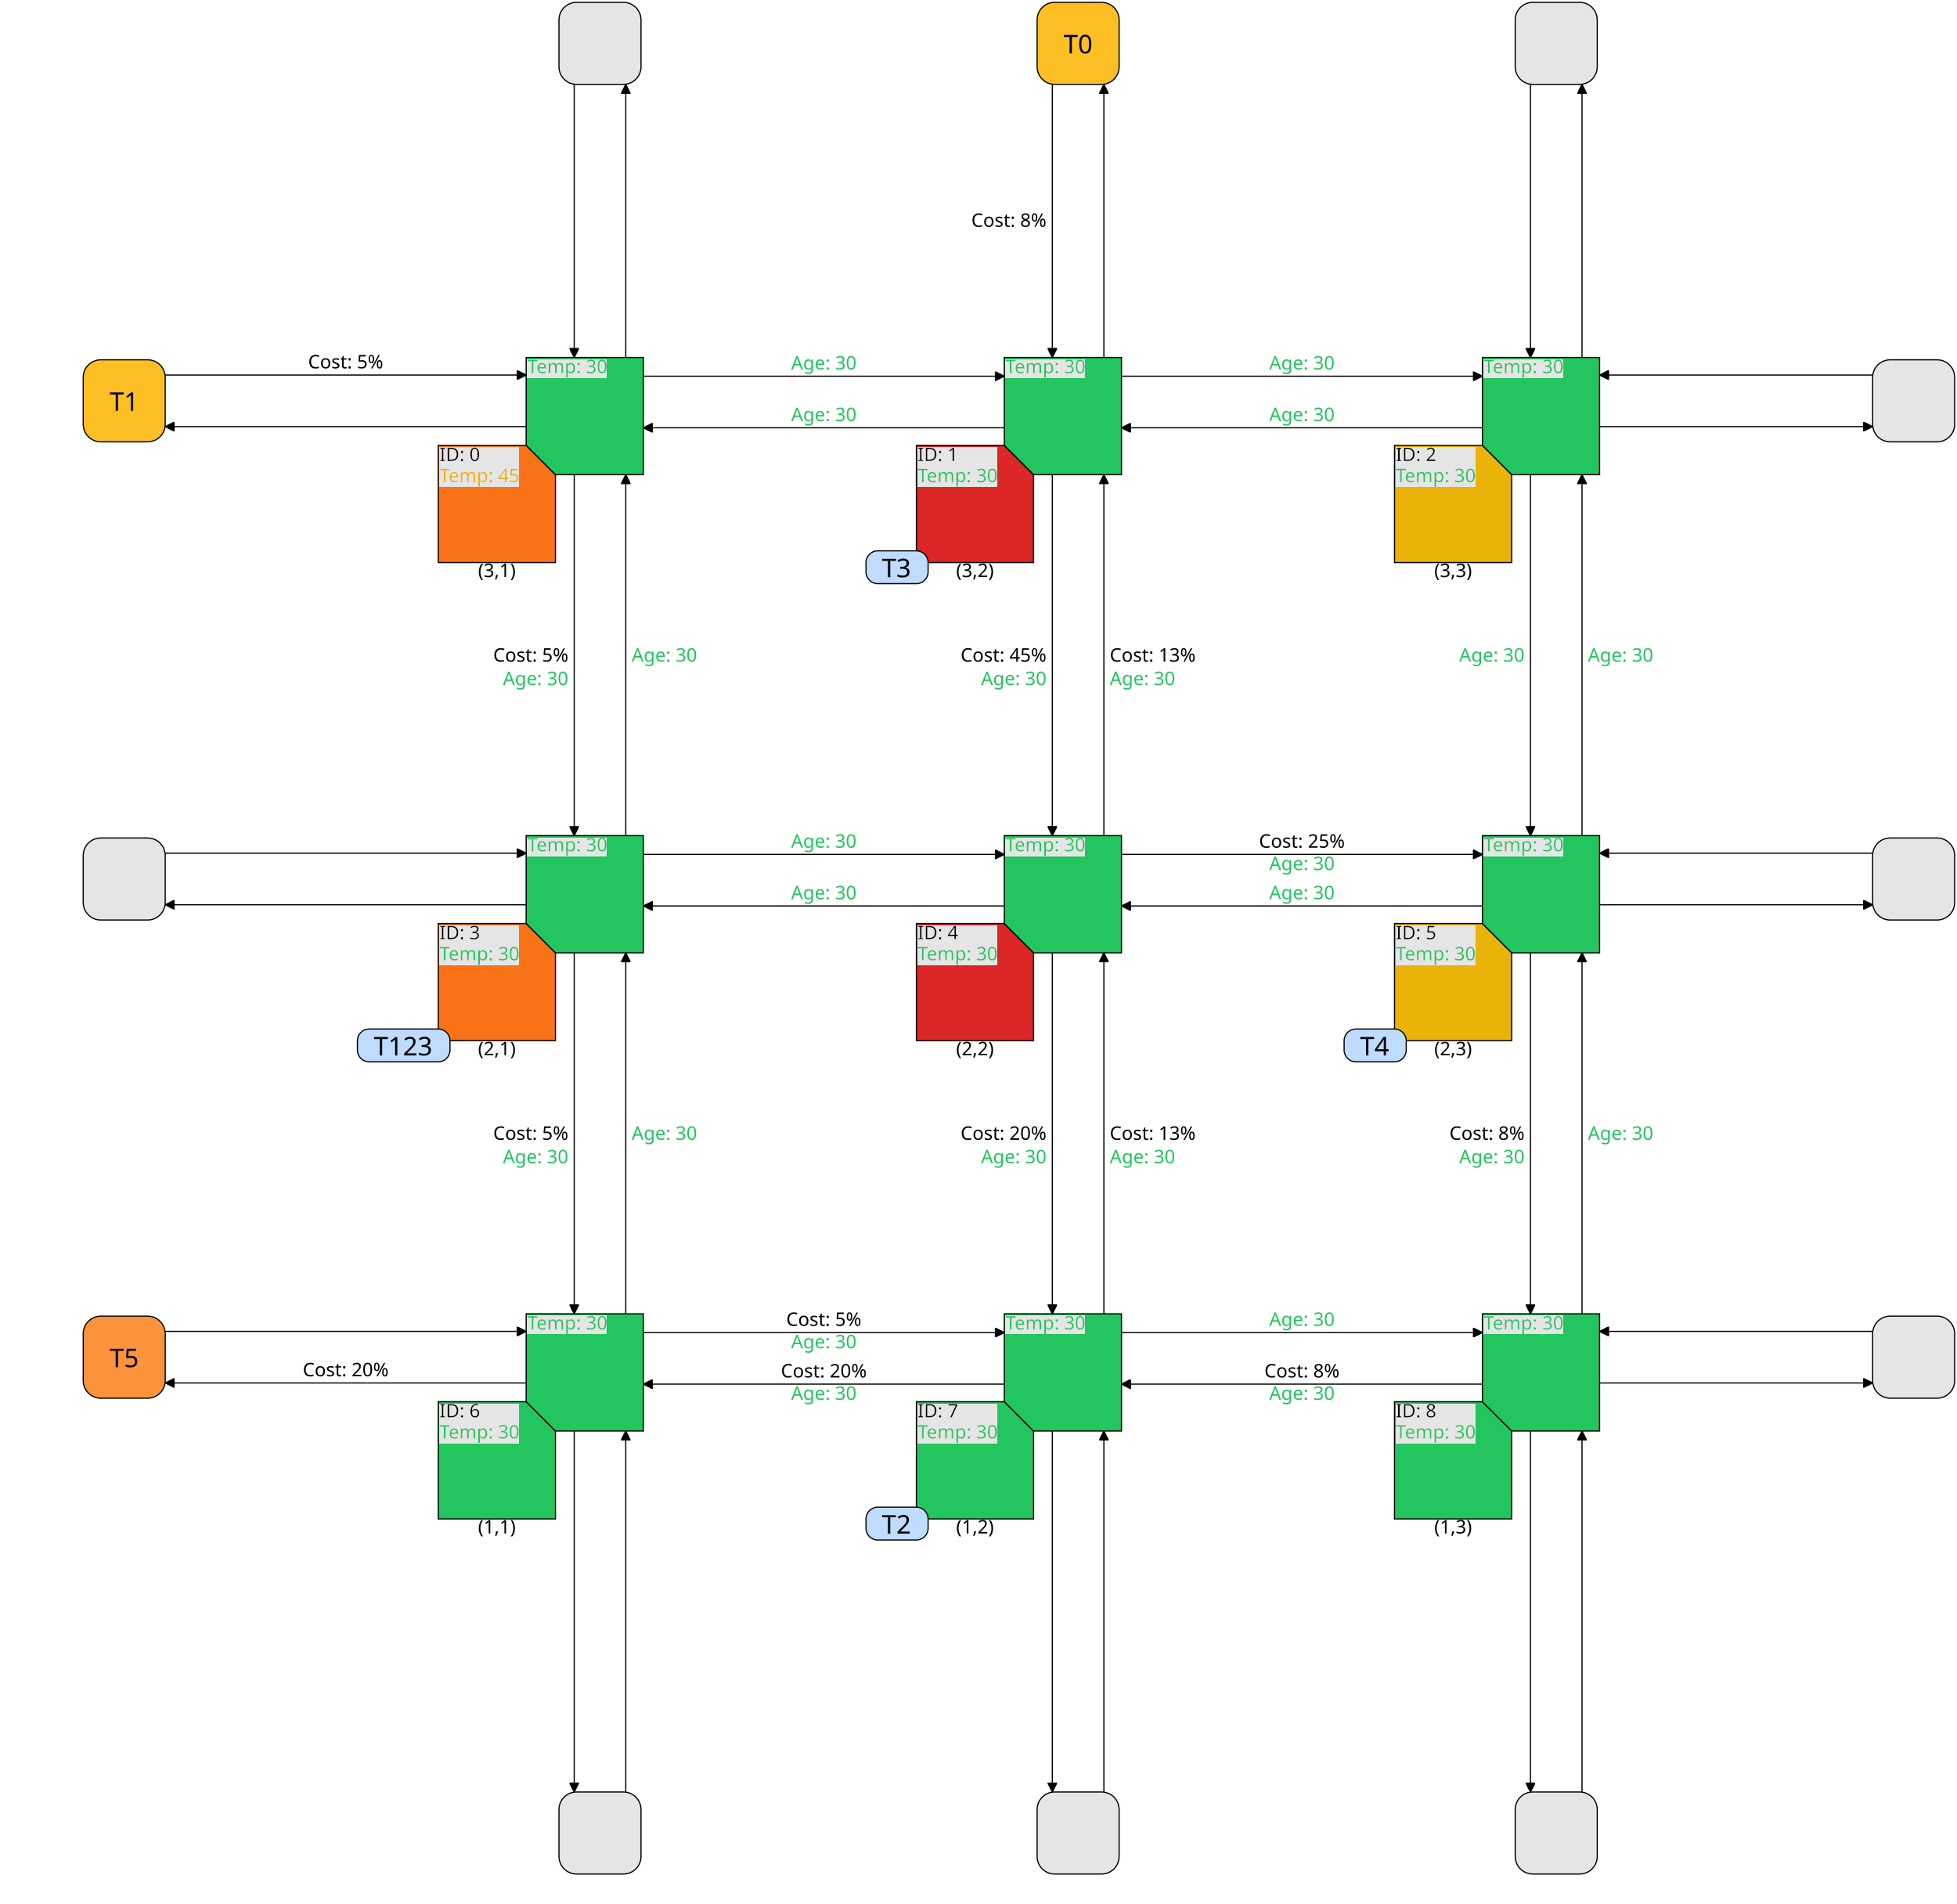
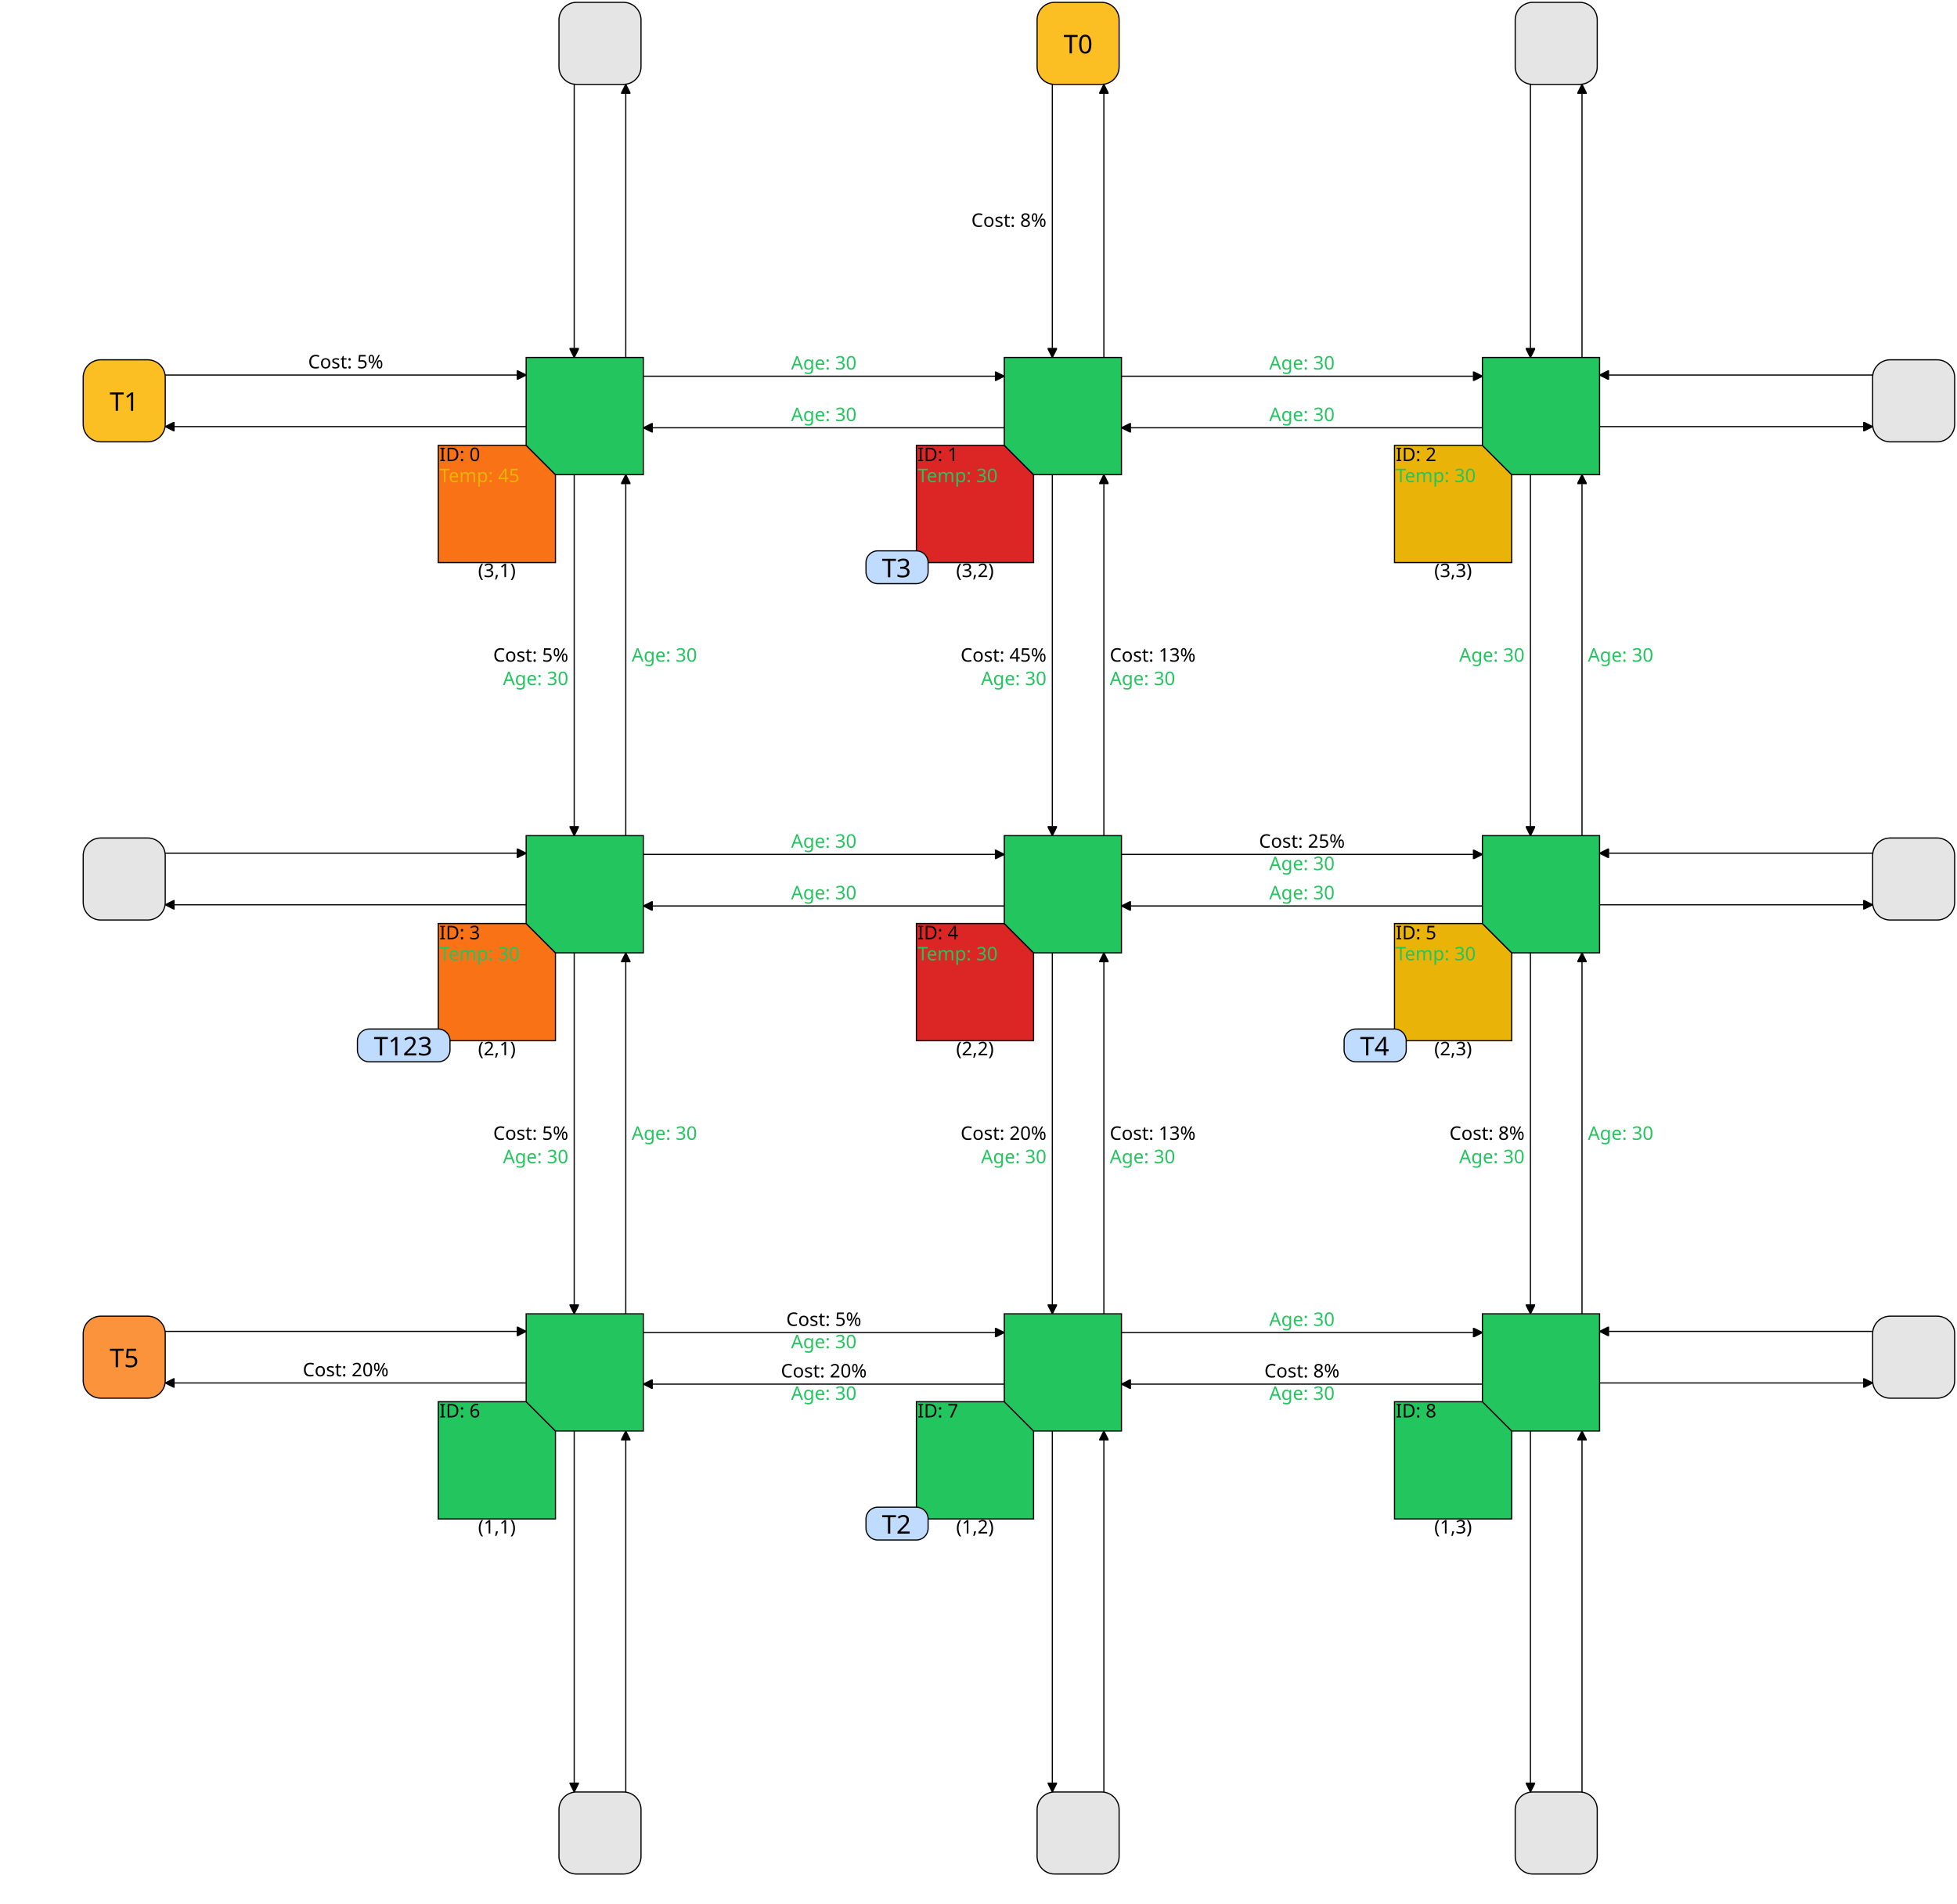
<svg xmlns="http://www.w3.org/2000/svg" preserveAspectRation="xMidYMid meet" class="mx-auto" viewBox="-869 -800 1670 1624">
  <defs>
    <marker id="arrowHead" orient="auto" markerWidth="8" markerHeight="8" refY="4">
      <path d="M0,0 M0,0 V8 L8,4 Z" fill="black" fill-rule="evenodd" stroke="black" stroke-linecap="butt" stroke-width="1" />
    </marker>
-     <filter x="0" y="0" width="1" height="1" id="textBackground">
-       <feFlood flood-color="#e5e5e5" />
-       <feComposite in="SourceGraphic" operator="or" />
-     </filter>
  </defs>
  <style>.baseFill{fill: #e5e5e5;}
#c0 {fill: #f97316;}
#r0 {fill: #22c55e;}
#c1 {fill: #dc2626;}
#r1 {fill: #22c55e;}
#c2 {fill: #eab308;}
#r2 {fill: #22c55e;}
#c3 {fill: #f97316;}
#r3 {fill: #22c55e;}
#c4 {fill: #dc2626;}
#r4 {fill: #22c55e;}
#c5 {fill: #eab308;}
#r5 {fill: #22c55e;}
#c6 {fill: #22c55e;}
#r6 {fill: #22c55e;}
#c7 {fill: #22c55e;}
#r7 {fill: #22c55e;}
#c8 {fill: #22c55e;}
#r8 {fill: #22c55e;}</style>
  <g id="mainGroup">
    <g id="processingGroup">
      <g id="0">
        <path id="c0" d="M-495,-420 l0,100 l100,0 l0,-75 l-25,-25 l-75,0 Z" class="baseFill" fill-rule="evenodd" stroke="black" stroke-linecap="butt" stroke-width="1" />
        <path id="r0" d="M-420,-420 l0,-75 l100,0 l0,100 l-75,0 Z" class="baseFill" fill-rule="evenodd" stroke="black" stroke-linecap="butt" stroke-width="1" />
      </g>
      <g id="1">
        <path id="c1" d="M-87,-420 l0,100 l100,0 l0,-75 l-25,-25 l-75,0 Z" class="baseFill" fill-rule="evenodd" stroke="black" stroke-linecap="butt" stroke-width="1" />
        <path id="r1" d="M-12,-420 l0,-75 l100,0 l0,100 l-75,0 Z" class="baseFill" fill-rule="evenodd" stroke="black" stroke-linecap="butt" stroke-width="1" />
        <g>
          <rect x="-130" y="-330" width="53" height="28" rx="10" fill="#bfdbfe" stroke="black" stroke-width="1" />
          <text x="-104" y="-316" font-size="22px" font-family="Roboto Mono" text-anchor="middle" dominant-baseline="central" fill="black">T3</text>
        </g>
      </g>
      <g id="2">
        <path id="c2" d="M321,-420 l0,100 l100,0 l0,-75 l-25,-25 l-75,0 Z" class="baseFill" fill-rule="evenodd" stroke="black" stroke-linecap="butt" stroke-width="1" />
        <path id="r2" d="M396,-420 l0,-75 l100,0 l0,100 l-75,0 Z" class="baseFill" fill-rule="evenodd" stroke="black" stroke-linecap="butt" stroke-width="1" />
      </g>
      <g id="3">
        <path id="c3" d="M-495,-12 l0,100 l100,0 l0,-75 l-25,-25 l-75,0 Z" class="baseFill" fill-rule="evenodd" stroke="black" stroke-linecap="butt" stroke-width="1" />
        <path id="r3" d="M-420,-12 l0,-75 l100,0 l0,100 l-75,0 Z" class="baseFill" fill-rule="evenodd" stroke="black" stroke-linecap="butt" stroke-width="1" />
        <g>
          <rect x="-564" y="78" width="79" height="28" rx="10" fill="#bfdbfe" stroke="black" stroke-width="1" />
          <text x="-525" y="92" font-size="22px" font-family="Roboto Mono" text-anchor="middle" dominant-baseline="central" fill="black">T123</text>
        </g>
      </g>
      <g id="4">
        <path id="c4" d="M-87,-12 l0,100 l100,0 l0,-75 l-25,-25 l-75,0 Z" class="baseFill" fill-rule="evenodd" stroke="black" stroke-linecap="butt" stroke-width="1" />
        <path id="r4" d="M-12,-12 l0,-75 l100,0 l0,100 l-75,0 Z" class="baseFill" fill-rule="evenodd" stroke="black" stroke-linecap="butt" stroke-width="1" />
      </g>
      <g id="5">
        <path id="c5" d="M321,-12 l0,100 l100,0 l0,-75 l-25,-25 l-75,0 Z" class="baseFill" fill-rule="evenodd" stroke="black" stroke-linecap="butt" stroke-width="1" />
        <path id="r5" d="M396,-12 l0,-75 l100,0 l0,100 l-75,0 Z" class="baseFill" fill-rule="evenodd" stroke="black" stroke-linecap="butt" stroke-width="1" />
        <g>
          <rect x="278" y="78" width="53" height="28" rx="10" fill="#bfdbfe" stroke="black" stroke-width="1" />
          <text x="304" y="92" font-size="22px" font-family="Roboto Mono" text-anchor="middle" dominant-baseline="central" fill="black">T4</text>
        </g>
      </g>
      <g id="6">
        <path id="c6" d="M-495,396 l0,100 l100,0 l0,-75 l-25,-25 l-75,0 Z" class="baseFill" fill-rule="evenodd" stroke="black" stroke-linecap="butt" stroke-width="1" />
        <path id="r6" d="M-420,396 l0,-75 l100,0 l0,100 l-75,0 Z" class="baseFill" fill-rule="evenodd" stroke="black" stroke-linecap="butt" stroke-width="1" />
      </g>
      <g id="7">
        <path id="c7" d="M-87,396 l0,100 l100,0 l0,-75 l-25,-25 l-75,0 Z" class="baseFill" fill-rule="evenodd" stroke="black" stroke-linecap="butt" stroke-width="1" />
        <path id="r7" d="M-12,396 l0,-75 l100,0 l0,100 l-75,0 Z" class="baseFill" fill-rule="evenodd" stroke="black" stroke-linecap="butt" stroke-width="1" />
        <g>
          <rect x="-130" y="486" width="53" height="28" rx="10" fill="#bfdbfe" stroke="black" stroke-width="1" />
          <text x="-104" y="500" font-size="22px" font-family="Roboto Mono" text-anchor="middle" dominant-baseline="central" fill="black">T2</text>
        </g>
      </g>
      <g id="8">
        <path id="c8" d="M321,396 l0,100 l100,0 l0,-75 l-25,-25 l-75,0 Z" class="baseFill" fill-rule="evenodd" stroke="black" stroke-linecap="butt" stroke-width="1" />
        <path id="r8" d="M396,396 l0,-75 l100,0 l0,100 l-75,0 Z" class="baseFill" fill-rule="evenodd" stroke="black" stroke-linecap="butt" stroke-width="1" />
      </g>
    </g>
    <g>
      <g>
        <path d="M-379,-395 v300" fill-rule="evenodd" stroke="black" stroke-linecap="butt" stroke-width="1" marker-end="url(#arrowHead)" />
        <path d="M-320,-479 h300" fill-rule="evenodd" stroke="black" stroke-linecap="butt" stroke-width="1" marker-end="url(#arrowHead)" />
        <path d="M29,-395 v300" fill-rule="evenodd" stroke="black" stroke-linecap="butt" stroke-width="1" marker-end="url(#arrowHead)" />
        <path d="M-12,-435 h-300" fill-rule="evenodd" stroke="black" stroke-linecap="butt" stroke-width="1" marker-end="url(#arrowHead)" />
        <path d="M88,-479 h300" fill-rule="evenodd" stroke="black" stroke-linecap="butt" stroke-width="1" marker-end="url(#arrowHead)" />
        <path d="M437,-395 v300" fill-rule="evenodd" stroke="black" stroke-linecap="butt" stroke-width="1" marker-end="url(#arrowHead)" />
        <path d="M396,-435 h-300" fill-rule="evenodd" stroke="black" stroke-linecap="butt" stroke-width="1" marker-end="url(#arrowHead)" />
        <path d="M-335,-87 v-300" fill-rule="evenodd" stroke="black" stroke-linecap="butt" stroke-width="1" marker-end="url(#arrowHead)" />
        <path d="M-379,13 v300" fill-rule="evenodd" stroke="black" stroke-linecap="butt" stroke-width="1" marker-end="url(#arrowHead)" />
        <path d="M-320,-71 h300" fill-rule="evenodd" stroke="black" stroke-linecap="butt" stroke-width="1" marker-end="url(#arrowHead)" />
        <path d="M73,-87 v-300" fill-rule="evenodd" stroke="black" stroke-linecap="butt" stroke-width="1" marker-end="url(#arrowHead)" />
        <path d="M29,13 v300" fill-rule="evenodd" stroke="black" stroke-linecap="butt" stroke-width="1" marker-end="url(#arrowHead)" />
        <path d="M-12,-27 h-300" fill-rule="evenodd" stroke="black" stroke-linecap="butt" stroke-width="1" marker-end="url(#arrowHead)" />
        <path d="M88,-71 h300" fill-rule="evenodd" stroke="black" stroke-linecap="butt" stroke-width="1" marker-end="url(#arrowHead)" />
        <path d="M481,-87 v-300" fill-rule="evenodd" stroke="black" stroke-linecap="butt" stroke-width="1" marker-end="url(#arrowHead)" />
        <path d="M437,13 v300" fill-rule="evenodd" stroke="black" stroke-linecap="butt" stroke-width="1" marker-end="url(#arrowHead)" />
        <path d="M396,-27 h-300" fill-rule="evenodd" stroke="black" stroke-linecap="butt" stroke-width="1" marker-end="url(#arrowHead)" />
        <path d="M-335,321 v-300" fill-rule="evenodd" stroke="black" stroke-linecap="butt" stroke-width="1" marker-end="url(#arrowHead)" />
        <path d="M-320,337 h300" fill-rule="evenodd" stroke="black" stroke-linecap="butt" stroke-width="1" marker-end="url(#arrowHead)" />
        <path d="M73,321 v-300" fill-rule="evenodd" stroke="black" stroke-linecap="butt" stroke-width="1" marker-end="url(#arrowHead)" />
        <path d="M-12,381 h-300" fill-rule="evenodd" stroke="black" stroke-linecap="butt" stroke-width="1" marker-end="url(#arrowHead)" />
        <path d="M88,337 h300" fill-rule="evenodd" stroke="black" stroke-linecap="butt" stroke-width="1" marker-end="url(#arrowHead)" />
        <path d="M481,321 v-300" fill-rule="evenodd" stroke="black" stroke-linecap="butt" stroke-width="1" marker-end="url(#arrowHead)" />
        <path d="M396,381 h-300" fill-rule="evenodd" stroke="black" stroke-linecap="butt" stroke-width="1" marker-end="url(#arrowHead)" />
      </g>
      <g id="edgeConnetions" class="edgeData">
        <path d="M-379,-728 v225" fill-rule="evenodd" stroke="black" stroke-linecap="butt" stroke-width="1" marker-end="url(#arrowHead)" />
        <path d="M-728,-480 h300" fill-rule="evenodd" stroke="black" stroke-linecap="butt" stroke-width="1" marker-end="url(#arrowHead)" />
        <path d="M29,-728 v225" fill-rule="evenodd" stroke="black" stroke-linecap="butt" stroke-width="1" marker-end="url(#arrowHead)" />
        <path d="M437,-728 v225" fill-rule="evenodd" stroke="black" stroke-linecap="butt" stroke-width="1" marker-end="url(#arrowHead)" />
        <path d="M729,-480 h-225" fill-rule="evenodd" stroke="black" stroke-linecap="butt" stroke-width="1" marker-end="url(#arrowHead)" />
        <path d="M-728,-72 h300" fill-rule="evenodd" stroke="black" stroke-linecap="butt" stroke-width="1" marker-end="url(#arrowHead)" />
        <path d="M729,-72 h-225" fill-rule="evenodd" stroke="black" stroke-linecap="butt" stroke-width="1" marker-end="url(#arrowHead)" />
        <path d="M-335,729 v-300" fill-rule="evenodd" stroke="black" stroke-linecap="butt" stroke-width="1" marker-end="url(#arrowHead)" />
        <path d="M-728,336 h300" fill-rule="evenodd" stroke="black" stroke-linecap="butt" stroke-width="1" marker-end="url(#arrowHead)" />
        <path d="M73,729 v-300" fill-rule="evenodd" stroke="black" stroke-linecap="butt" stroke-width="1" marker-end="url(#arrowHead)" />
        <path d="M481,729 v-300" fill-rule="evenodd" stroke="black" stroke-linecap="butt" stroke-width="1" marker-end="url(#arrowHead)" />
        <path d="M729,336 h-225" fill-rule="evenodd" stroke="black" stroke-linecap="butt" stroke-width="1" marker-end="url(#arrowHead)" />
        <path d="M-335,-495 v-225" fill-rule="evenodd" stroke="black" stroke-linecap="butt" stroke-width="1" marker-end="url(#arrowHead)" />
        <path d="M-420,-436 h-300" fill-rule="evenodd" stroke="black" stroke-linecap="butt" stroke-width="1" marker-end="url(#arrowHead)" />
        <path d="M73,-495 v-225" fill-rule="evenodd" stroke="black" stroke-linecap="butt" stroke-width="1" marker-end="url(#arrowHead)" />
        <path d="M481,-495 v-225" fill-rule="evenodd" stroke="black" stroke-linecap="butt" stroke-width="1" marker-end="url(#arrowHead)" />
        <path d="M496,-436 h225" fill-rule="evenodd" stroke="black" stroke-linecap="butt" stroke-width="1" marker-end="url(#arrowHead)" />
        <path d="M-420,-28 h-300" fill-rule="evenodd" stroke="black" stroke-linecap="butt" stroke-width="1" marker-end="url(#arrowHead)" />
        <path d="M496,-28 h225" fill-rule="evenodd" stroke="black" stroke-linecap="butt" stroke-width="1" marker-end="url(#arrowHead)" />
        <path d="M-379,421 v300" fill-rule="evenodd" stroke="black" stroke-linecap="butt" stroke-width="1" marker-end="url(#arrowHead)" />
        <path d="M-420,380 h-300" fill-rule="evenodd" stroke="black" stroke-linecap="butt" stroke-width="1" marker-end="url(#arrowHead)" />
        <path d="M29,421 v300" fill-rule="evenodd" stroke="black" stroke-linecap="butt" stroke-width="1" marker-end="url(#arrowHead)" />
        <path d="M437,421 v300" fill-rule="evenodd" stroke="black" stroke-linecap="butt" stroke-width="1" marker-end="url(#arrowHead)" />
        <path d="M496,380 h225" fill-rule="evenodd" stroke="black" stroke-linecap="butt" stroke-width="1" marker-end="url(#arrowHead)" />
      </g>
    </g>
    <g id="information">
      <g>
-         <g filter="url(#textBackground)" clip-path="path('m0,0 l0,100 l98,0 l0,-75 l-25,-25 l-75,0 Z')">
+         <g clip-path="path('m0,0 l0,100 l98,0 l0,-75 l-25,-25 l-75,0 Z')">
          <text x="-494" y="-419" font-size="16px" font-family="Roboto Mono" text-anchor="start" dominant-baseline="text-before-edge" fill="black">ID: 0</text>
          <text x="-494" y="-401" font-size="16px" font-family="Roboto Mono" text-anchor="start" dominant-baseline="text-before-edge" fill="#eab308">Temp: 45</text>
        </g>
-         <g filter="url(#textBackground)" clip-path="path('m0,0 l0,74 l25,25 l73,0 l0,-100 Z')">
+         <g clip-path="path('m0,0 l0,74 l25,25 l73,0 l0,-100 Z')">
          <text x="-419" y="-494" font-size="16px" font-family="Roboto Mono" text-anchor="start" dominant-baseline="text-before-edge" fill="#22c55e">Temp: 30</text>
        </g>
        <text x="-445" y="-320" font-size="16px" font-family="Roboto Mono" text-anchor="middle" dominant-baseline="text-before-edge" fill="black">(3,1)</text>
        <text x="-384" y="-241" font-size="16px" font-family="Roboto Mono" text-anchor="end" dominant-baseline="middle" fill="#000">Cost: 5%</text>
        <text x="-384" y="-221" font-size="16px" font-family="Roboto Mono" text-anchor="end" dominant-baseline="middle" fill="#22c55e">Age: 30</text>
        <text x="-574" y="-481" font-size="16px" font-family="Roboto Mono" text-anchor="middle" dominant-baseline="text-after-edge" fill="#000" class="edgeData">Cost: 5%</text>
        <text x="-166" y="-480" font-size="16px" font-family="Roboto Mono" text-anchor="middle" dominant-baseline="text-after-edge" fill="#22c55e">Age: 30</text>
      </g>
      <g>
-         <g filter="url(#textBackground)" clip-path="path('m0,0 l0,100 l98,0 l0,-75 l-25,-25 l-75,0 Z')">
+         <g clip-path="path('m0,0 l0,100 l98,0 l0,-75 l-25,-25 l-75,0 Z')">
          <text x="-86" y="-419" font-size="16px" font-family="Roboto Mono" text-anchor="start" dominant-baseline="text-before-edge" fill="black">ID: 1</text>
          <text x="-86" y="-401" font-size="16px" font-family="Roboto Mono" text-anchor="start" dominant-baseline="text-before-edge" fill="#22c55e">Temp: 30</text>
        </g>
-         <g filter="url(#textBackground)" clip-path="path('m0,0 l0,74 l25,25 l73,0 l0,-100 Z')">
+         <g clip-path="path('m0,0 l0,74 l25,25 l73,0 l0,-100 Z')">
          <text x="-11" y="-494" font-size="16px" font-family="Roboto Mono" text-anchor="start" dominant-baseline="text-before-edge" fill="#22c55e">Temp: 30</text>
        </g>
        <text x="-37" y="-320" font-size="16px" font-family="Roboto Mono" text-anchor="middle" dominant-baseline="text-before-edge" fill="black">(3,2)</text>
        <text x="24" y="-241" font-size="16px" font-family="Roboto Mono" text-anchor="end" dominant-baseline="middle" fill="#000">Cost: 45%</text>
        <text x="24" y="-221" font-size="16px" font-family="Roboto Mono" text-anchor="end" dominant-baseline="middle" fill="#22c55e">Age: 30</text>
        <text x="24" y="-612" font-size="16px" font-family="Roboto Mono" text-anchor="end" dominant-baseline="middle" fill="#000" class="edgeData">Cost: 8%</text>
        <text x="-166" y="-436" font-size="16px" font-family="Roboto Mono" text-anchor="middle" dominant-baseline="text-after-edge" fill="#22c55e">Age: 30</text>
        <text x="242" y="-480" font-size="16px" font-family="Roboto Mono" text-anchor="middle" dominant-baseline="text-after-edge" fill="#22c55e">Age: 30</text>
      </g>
      <g>
-         <g filter="url(#textBackground)" clip-path="path('m0,0 l0,100 l98,0 l0,-75 l-25,-25 l-75,0 Z')">
+         <g clip-path="path('m0,0 l0,100 l98,0 l0,-75 l-25,-25 l-75,0 Z')">
          <text x="322" y="-419" font-size="16px" font-family="Roboto Mono" text-anchor="start" dominant-baseline="text-before-edge" fill="black">ID: 2</text>
          <text x="322" y="-401" font-size="16px" font-family="Roboto Mono" text-anchor="start" dominant-baseline="text-before-edge" fill="#22c55e">Temp: 30</text>
        </g>
-         <g filter="url(#textBackground)" clip-path="path('m0,0 l0,74 l25,25 l73,0 l0,-100 Z')">
+         <g clip-path="path('m0,0 l0,74 l25,25 l73,0 l0,-100 Z')">
          <text x="397" y="-494" font-size="16px" font-family="Roboto Mono" text-anchor="start" dominant-baseline="text-before-edge" fill="#22c55e">Temp: 30</text>
        </g>
        <text x="371" y="-320" font-size="16px" font-family="Roboto Mono" text-anchor="middle" dominant-baseline="text-before-edge" fill="black">(3,3)</text>
        <text x="432" y="-241" font-size="16px" font-family="Roboto Mono" text-anchor="end" dominant-baseline="middle" fill="#22c55e">Age: 30</text>
        <text x="242" y="-436" font-size="16px" font-family="Roboto Mono" text-anchor="middle" dominant-baseline="text-after-edge" fill="#22c55e">Age: 30</text>
      </g>
      <g>
-         <g filter="url(#textBackground)" clip-path="path('m0,0 l0,100 l98,0 l0,-75 l-25,-25 l-75,0 Z')">
+         <g clip-path="path('m0,0 l0,100 l98,0 l0,-75 l-25,-25 l-75,0 Z')">
          <text x="-494" y="-11" font-size="16px" font-family="Roboto Mono" text-anchor="start" dominant-baseline="text-before-edge" fill="black">ID: 3</text>
          <text x="-494" y="7" font-size="16px" font-family="Roboto Mono" text-anchor="start" dominant-baseline="text-before-edge" fill="#22c55e">Temp: 30</text>
        </g>
-         <g filter="url(#textBackground)" clip-path="path('m0,0 l0,74 l25,25 l73,0 l0,-100 Z')">
+         <g clip-path="path('m0,0 l0,74 l25,25 l73,0 l0,-100 Z')">
          <text x="-419" y="-86" font-size="16px" font-family="Roboto Mono" text-anchor="start" dominant-baseline="text-before-edge" fill="#22c55e">Temp: 30</text>
        </g>
        <text x="-445" y="88" font-size="16px" font-family="Roboto Mono" text-anchor="middle" dominant-baseline="text-before-edge" fill="black">(2,1)</text>
        <text x="-384" y="167" font-size="16px" font-family="Roboto Mono" text-anchor="end" dominant-baseline="middle" fill="#000">Cost: 5%</text>
        <text x="-384" y="187" font-size="16px" font-family="Roboto Mono" text-anchor="end" dominant-baseline="middle" fill="#22c55e">Age: 30</text>
        <text x="-330" y="-241" font-size="16px" font-family="Roboto Mono" text-anchor="start" dominant-baseline="middle" fill="#22c55e">Age: 30</text>
        <text x="-166" y="-72" font-size="16px" font-family="Roboto Mono" text-anchor="middle" dominant-baseline="text-after-edge" fill="#22c55e">Age: 30</text>
      </g>
      <g>
-         <g filter="url(#textBackground)" clip-path="path('m0,0 l0,100 l98,0 l0,-75 l-25,-25 l-75,0 Z')">
+         <g clip-path="path('m0,0 l0,100 l98,0 l0,-75 l-25,-25 l-75,0 Z')">
          <text x="-86" y="-11" font-size="16px" font-family="Roboto Mono" text-anchor="start" dominant-baseline="text-before-edge" fill="black">ID: 4</text>
          <text x="-86" y="7" font-size="16px" font-family="Roboto Mono" text-anchor="start" dominant-baseline="text-before-edge" fill="#22c55e">Temp: 30</text>
        </g>
-         <g filter="url(#textBackground)" clip-path="path('m0,0 l0,74 l25,25 l73,0 l0,-100 Z')">
+         <g clip-path="path('m0,0 l0,74 l25,25 l73,0 l0,-100 Z')">
          <text x="-11" y="-86" font-size="16px" font-family="Roboto Mono" text-anchor="start" dominant-baseline="text-before-edge" fill="#22c55e">Temp: 30</text>
        </g>
        <text x="-37" y="88" font-size="16px" font-family="Roboto Mono" text-anchor="middle" dominant-baseline="text-before-edge" fill="black">(2,2)</text>
        <text x="78" y="-241" font-size="16px" font-family="Roboto Mono" text-anchor="start" dominant-baseline="middle" fill="#000">Cost: 13%</text>
        <text x="78" y="-221" font-size="16px" font-family="Roboto Mono" text-anchor="start" dominant-baseline="middle" fill="#22c55e">Age: 30</text>
        <text x="24" y="167" font-size="16px" font-family="Roboto Mono" text-anchor="end" dominant-baseline="middle" fill="#000">Cost: 20%</text>
        <text x="24" y="187" font-size="16px" font-family="Roboto Mono" text-anchor="end" dominant-baseline="middle" fill="#22c55e">Age: 30</text>
        <text x="242" y="-72" font-size="16px" font-family="Roboto Mono" text-anchor="middle" dominant-baseline="text-after-edge" fill="#000">Cost: 25%</text>
        <text x="242" y="-70" font-size="16px" font-family="Roboto Mono" text-anchor="middle" dominant-baseline="text-before-edge" fill="#22c55e">Age: 30</text>
        <text x="-166" y="-28" font-size="16px" font-family="Roboto Mono" text-anchor="middle" dominant-baseline="text-after-edge" fill="#22c55e">Age: 30</text>
      </g>
      <g>
-         <g filter="url(#textBackground)" clip-path="path('m0,0 l0,100 l98,0 l0,-75 l-25,-25 l-75,0 Z')">
+         <g clip-path="path('m0,0 l0,100 l98,0 l0,-75 l-25,-25 l-75,0 Z')">
          <text x="322" y="-11" font-size="16px" font-family="Roboto Mono" text-anchor="start" dominant-baseline="text-before-edge" fill="black">ID: 5</text>
          <text x="322" y="7" font-size="16px" font-family="Roboto Mono" text-anchor="start" dominant-baseline="text-before-edge" fill="#22c55e">Temp: 30</text>
        </g>
-         <g filter="url(#textBackground)" clip-path="path('m0,0 l0,74 l25,25 l73,0 l0,-100 Z')">
+         <g clip-path="path('m0,0 l0,74 l25,25 l73,0 l0,-100 Z')">
          <text x="397" y="-86" font-size="16px" font-family="Roboto Mono" text-anchor="start" dominant-baseline="text-before-edge" fill="#22c55e">Temp: 30</text>
        </g>
        <text x="371" y="88" font-size="16px" font-family="Roboto Mono" text-anchor="middle" dominant-baseline="text-before-edge" fill="black">(2,3)</text>
        <text x="432" y="167" font-size="16px" font-family="Roboto Mono" text-anchor="end" dominant-baseline="middle" fill="#000">Cost: 8%</text>
        <text x="432" y="187" font-size="16px" font-family="Roboto Mono" text-anchor="end" dominant-baseline="middle" fill="#22c55e">Age: 30</text>
        <text x="486" y="-241" font-size="16px" font-family="Roboto Mono" text-anchor="start" dominant-baseline="middle" fill="#22c55e">Age: 30</text>
        <text x="242" y="-28" font-size="16px" font-family="Roboto Mono" text-anchor="middle" dominant-baseline="text-after-edge" fill="#22c55e">Age: 30</text>
      </g>
      <g>
-         <g filter="url(#textBackground)" clip-path="path('m0,0 l0,100 l98,0 l0,-75 l-25,-25 l-75,0 Z')">
+         <g clip-path="path('m0,0 l0,100 l98,0 l0,-75 l-25,-25 l-75,0 Z')">
          <text x="-494" y="397" font-size="16px" font-family="Roboto Mono" text-anchor="start" dominant-baseline="text-before-edge" fill="black">ID: 6</text>
          <text x="-494" y="415" font-size="16px" font-family="Roboto Mono" text-anchor="start" dominant-baseline="text-before-edge" fill="#22c55e">Temp: 30</text>
        </g>
-         <g filter="url(#textBackground)" clip-path="path('m0,0 l0,74 l25,25 l73,0 l0,-100 Z')">
+         <g clip-path="path('m0,0 l0,74 l25,25 l73,0 l0,-100 Z')">
          <text x="-419" y="322" font-size="16px" font-family="Roboto Mono" text-anchor="start" dominant-baseline="text-before-edge" fill="#22c55e">Temp: 30</text>
        </g>
        <text x="-445" y="496" font-size="16px" font-family="Roboto Mono" text-anchor="middle" dominant-baseline="text-before-edge" fill="black">(1,1)</text>
        <text x="-574" y="379" font-size="16px" font-family="Roboto Mono" text-anchor="middle" dominant-baseline="text-after-edge" fill="#000" class="edgeData">Cost: 20%</text>
        <text x="-166" y="336" font-size="16px" font-family="Roboto Mono" text-anchor="middle" dominant-baseline="text-after-edge" fill="#000">Cost: 5%</text>
        <text x="-166" y="338" font-size="16px" font-family="Roboto Mono" text-anchor="middle" dominant-baseline="text-before-edge" fill="#22c55e">Age: 30</text>
        <text x="-330" y="167" font-size="16px" font-family="Roboto Mono" text-anchor="start" dominant-baseline="middle" fill="#22c55e">Age: 30</text>
      </g>
      <g>
-         <g filter="url(#textBackground)" clip-path="path('m0,0 l0,100 l98,0 l0,-75 l-25,-25 l-75,0 Z')">
+         <g clip-path="path('m0,0 l0,100 l98,0 l0,-75 l-25,-25 l-75,0 Z')">
          <text x="-86" y="397" font-size="16px" font-family="Roboto Mono" text-anchor="start" dominant-baseline="text-before-edge" fill="black">ID: 7</text>
          <text x="-86" y="415" font-size="16px" font-family="Roboto Mono" text-anchor="start" dominant-baseline="text-before-edge" fill="#22c55e">Temp: 30</text>
        </g>
-         <g filter="url(#textBackground)" clip-path="path('m0,0 l0,74 l25,25 l73,0 l0,-100 Z')">
+         <g clip-path="path('m0,0 l0,74 l25,25 l73,0 l0,-100 Z')">
          <text x="-11" y="322" font-size="16px" font-family="Roboto Mono" text-anchor="start" dominant-baseline="text-before-edge" fill="#22c55e">Temp: 30</text>
        </g>
        <text x="-37" y="496" font-size="16px" font-family="Roboto Mono" text-anchor="middle" dominant-baseline="text-before-edge" fill="black">(1,2)</text>
        <text x="78" y="167" font-size="16px" font-family="Roboto Mono" text-anchor="start" dominant-baseline="middle" fill="#000">Cost: 13%</text>
        <text x="78" y="187" font-size="16px" font-family="Roboto Mono" text-anchor="start" dominant-baseline="middle" fill="#22c55e">Age: 30</text>
        <text x="-166" y="380" font-size="16px" font-family="Roboto Mono" text-anchor="middle" dominant-baseline="text-after-edge" fill="#000">Cost: 20%</text>
        <text x="-166" y="382" font-size="16px" font-family="Roboto Mono" text-anchor="middle" dominant-baseline="text-before-edge" fill="#22c55e">Age: 30</text>
        <text x="242" y="336" font-size="16px" font-family="Roboto Mono" text-anchor="middle" dominant-baseline="text-after-edge" fill="#22c55e">Age: 30</text>
      </g>
      <g>
-         <g filter="url(#textBackground)" clip-path="path('m0,0 l0,100 l98,0 l0,-75 l-25,-25 l-75,0 Z')">
+         <g clip-path="path('m0,0 l0,100 l98,0 l0,-75 l-25,-25 l-75,0 Z')">
          <text x="322" y="397" font-size="16px" font-family="Roboto Mono" text-anchor="start" dominant-baseline="text-before-edge" fill="black">ID: 8</text>
          <text x="322" y="415" font-size="16px" font-family="Roboto Mono" text-anchor="start" dominant-baseline="text-before-edge" fill="#22c55e">Temp: 30</text>
        </g>
-         <g filter="url(#textBackground)" clip-path="path('m0,0 l0,74 l25,25 l73,0 l0,-100 Z')">
+         <g clip-path="path('m0,0 l0,74 l25,25 l73,0 l0,-100 Z')">
          <text x="397" y="322" font-size="16px" font-family="Roboto Mono" text-anchor="start" dominant-baseline="text-before-edge" fill="#22c55e">Temp: 30</text>
        </g>
        <text x="371" y="496" font-size="16px" font-family="Roboto Mono" text-anchor="middle" dominant-baseline="text-before-edge" fill="black">(1,3)</text>
        <text x="242" y="380" font-size="16px" font-family="Roboto Mono" text-anchor="middle" dominant-baseline="text-after-edge" fill="#000">Cost: 8%</text>
        <text x="242" y="382" font-size="16px" font-family="Roboto Mono" text-anchor="middle" dominant-baseline="text-before-edge" fill="#22c55e">Age: 30</text>
        <text x="486" y="167" font-size="16px" font-family="Roboto Mono" text-anchor="start" dominant-baseline="middle" fill="#22c55e">Age: 30</text>
      </g>
    </g>
    <g id="sinksSources" class="edgeData">
      <g>
        <rect x="-392" y="-798" width="70" height="70" rx="15" fill="#e5e5e5" stroke="black" stroke-width="1" />
      </g>
      <g>
        <rect x="-798" y="-493" width="70" height="70" rx="15" fill="#fbbf24" stroke="black" stroke-width="1" />
        <text x="-763" y="-458" font-size="22px" font-family="Roboto Mono" text-anchor="middle" dominant-baseline="central" fill="black" class="edgeData">T1</text>
      </g>
      <g>
        <rect x="16" y="-798" width="70" height="70" rx="15" fill="#fbbf24" stroke="black" stroke-width="1" />
        <text x="51" y="-763" font-size="22px" font-family="Roboto Mono" text-anchor="middle" dominant-baseline="central" fill="black" class="edgeData">T0</text>
      </g>
      <g>
        <rect x="424" y="-798" width="70" height="70" rx="15" fill="#e5e5e5" stroke="black" stroke-width="1" />
      </g>
      <g>
        <rect x="729" y="-493" width="70" height="70" rx="15" fill="#e5e5e5" stroke="black" stroke-width="1" />
      </g>
      <g>
        <rect x="-798" y="-85" width="70" height="70" rx="15" fill="#e5e5e5" stroke="black" stroke-width="1" />
      </g>
      <g>
        <rect x="729" y="-85" width="70" height="70" rx="15" fill="#e5e5e5" stroke="black" stroke-width="1" />
      </g>
      <g>
        <rect x="-392" y="729" width="70" height="70" rx="15" fill="#e5e5e5" stroke="black" stroke-width="1" />
      </g>
      <g>
        <rect x="-798" y="323" width="70" height="70" rx="15" fill="#fb923c" stroke="black" stroke-width="1" />
        <text x="-763" y="358" font-size="22px" font-family="Roboto Mono" text-anchor="middle" dominant-baseline="central" fill="black" class="edgeData">T5</text>
      </g>
      <g>
        <rect x="16" y="729" width="70" height="70" rx="15" fill="#e5e5e5" stroke="black" stroke-width="1" />
      </g>
      <g>
        <rect x="424" y="729" width="70" height="70" rx="15" fill="#e5e5e5" stroke="black" stroke-width="1" />
      </g>
      <g>
        <rect x="729" y="323" width="70" height="70" rx="15" fill="#e5e5e5" stroke="black" stroke-width="1" />
      </g>
    </g>
  </g>
</svg>
